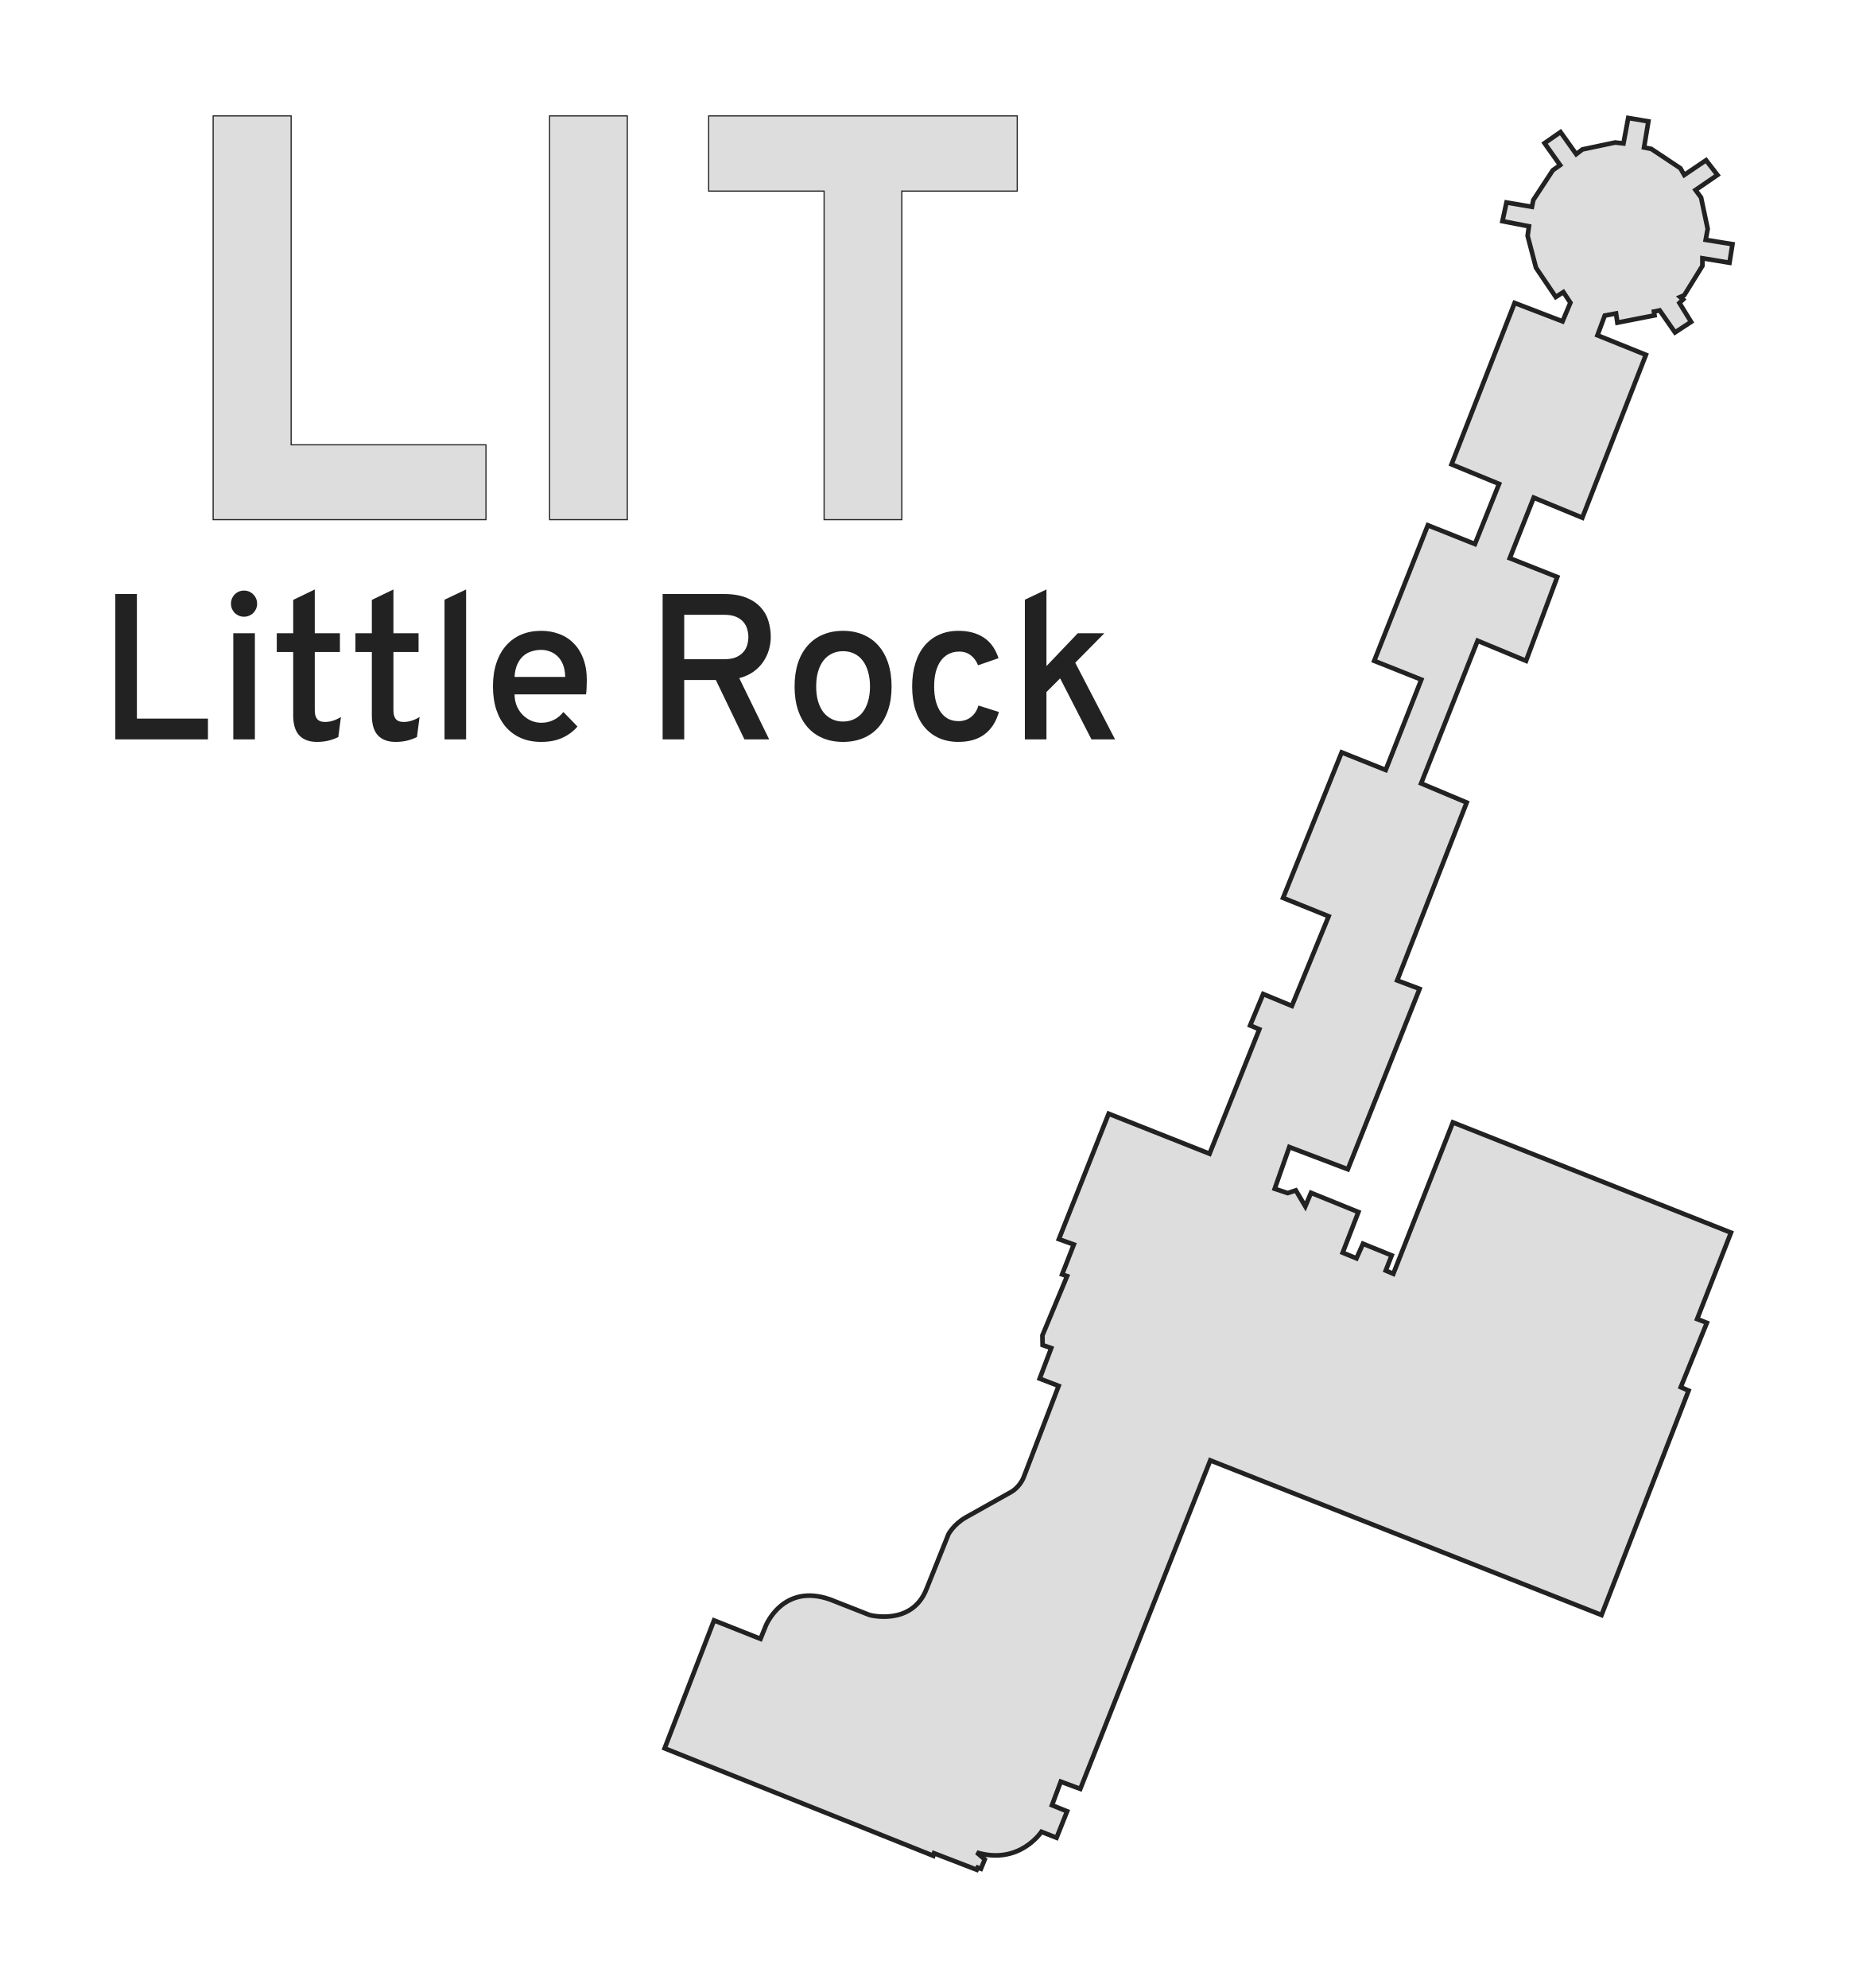
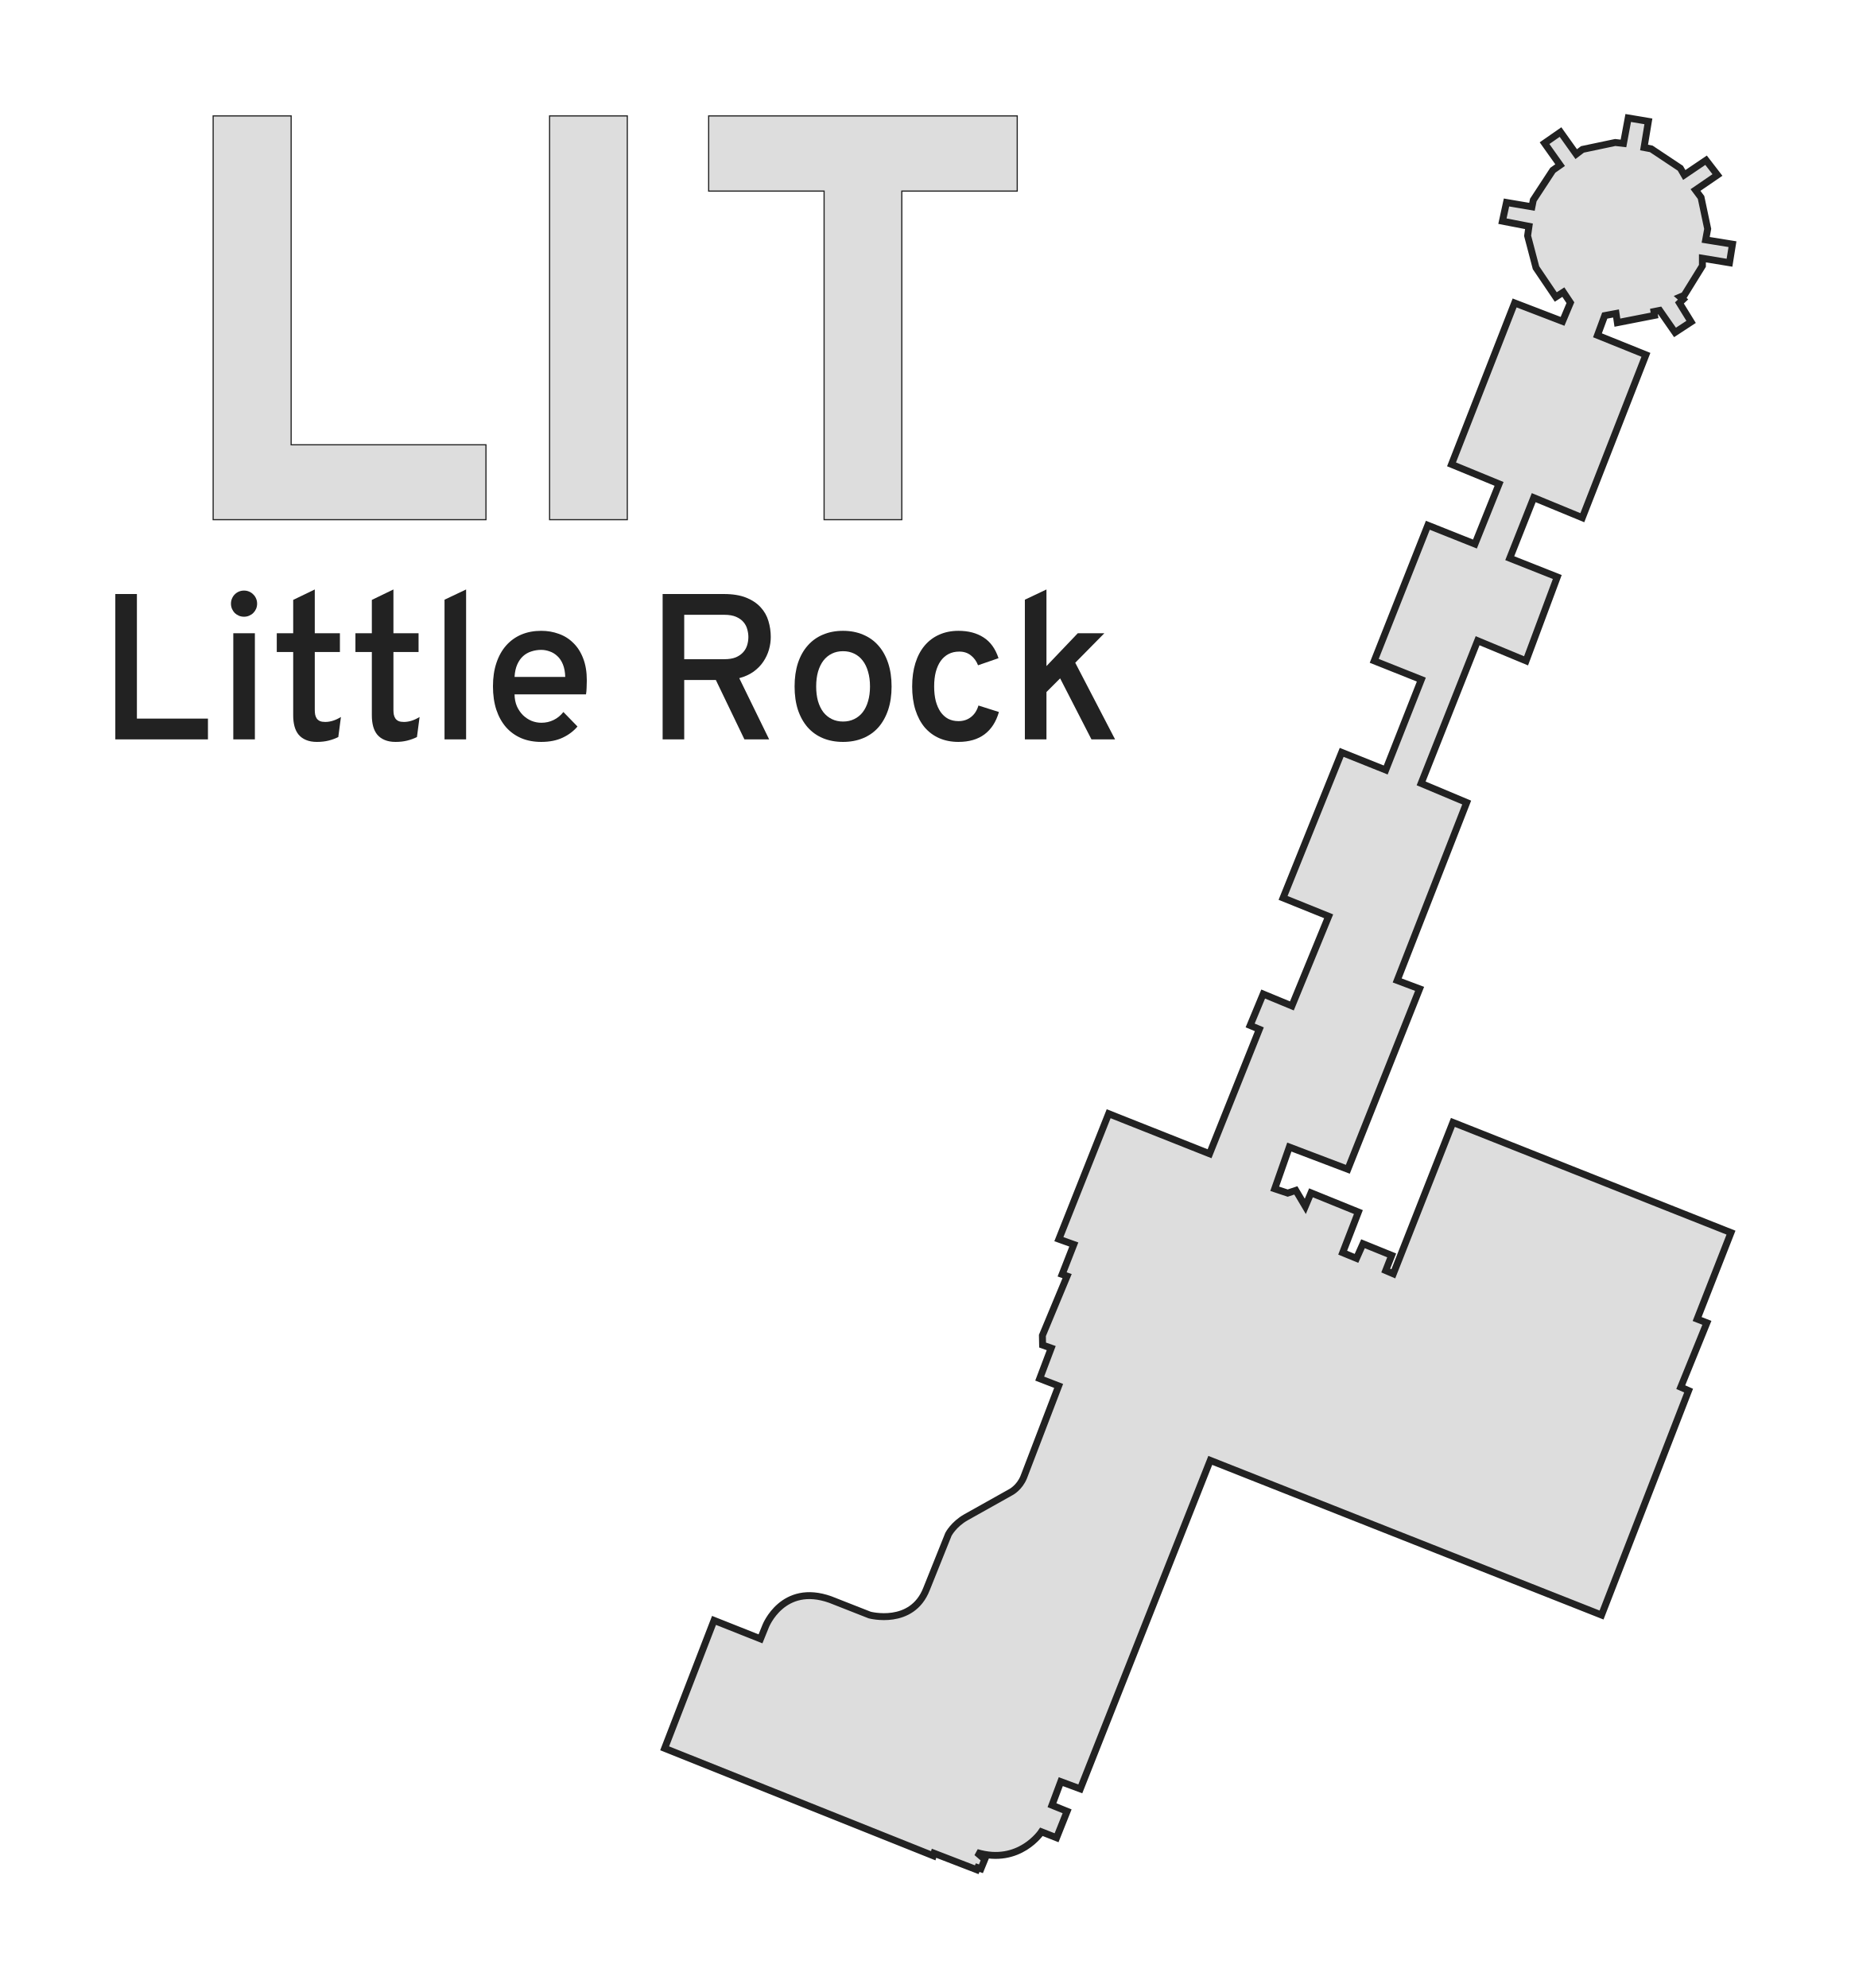
<svg xmlns="http://www.w3.org/2000/svg" width="401.155" height="430.929" viewBox="0 0 401.155 430.929" id="svg2" version="1.1">
  <defs id="defs4" />
  <g id="layer2" transform="translate(-346.6625,-947.281)">
-     <path style="fill:#dddddd;fill-opacity:1;fill-rule:evenodd;stroke:#222222;stroke-width:1;stroke-linecap:butt;stroke-linejoin:miter;stroke-miterlimit:4;stroke-dasharray:none;stroke-opacity:1" d="m 661.341,1047.936 13.678,-34.987 10.39,3.992 1.702,-4.05 -1.526,-2.289 -1.644,1.057 -4.285,-6.34 -1.82,-6.927 0.294,-2.055 -5.753,-1.115 0.881,-4.05 5.518,0.939 0.294,-1.468 4.227,-6.457 1.585,-1.115 -3.375,-4.755 3.463,-2.407 3.405,4.784 1.35,-1.027 7.103,-1.497 1.79,0.205 1.027,-5.518 4.373,0.734 -0.939,5.665 1.556,0.294 6.311,4.197 0.851,1.468 4.726,-3.199 2.466,3.199 -4.755,3.258 1.203,1.614 1.438,6.809 -0.44,2.377 5.812,0.939 -0.646,4.021 -5.87,-0.969 0,1.644 -3.947,6.38 -0.872,0.374 0.623,0.54 -0.789,0.747 2.532,4.109 -3.487,2.283 -3.321,-4.774 -1.245,0.249 0.125,0.83 -8.053,1.577 -0.291,-1.992 -2.449,0.457 -1.577,4.275 10.502,4.234 -13.786,35.304 -10.537,-4.344 -5.195,13.12 10.302,4.08 -6.769,18.171 -10.502,-4.358 -12.245,30.924 9.879,4.151 -15.068,38.562 4.857,1.826 -15.559,39.106 -12.68,-4.814 -3.17,9.04 2.818,0.939 1.761,-0.587 2.055,3.463 1.233,-2.935 10.273,4.168 -3.405,8.805 2.994,1.233 1.409,-3.17 6.222,2.524 -1.291,3.287 1.644,0.705 12.915,-32.815 60.287,23.892 -7.338,18.726 2.113,0.822 -5.663,13.948 1.702,0.747 -18.874,48.645 -84.825,-33.519 -28.177,71.206 -4.231,-1.57 -1.909,5.106 3.279,1.328 -2.283,5.728 -3.279,-1.287 c 0,0 -4.774,7.264 -14.03,4.483 l 1.743,1.494 -0.83,2.034 -0.706,-0.249 -0.208,0.457 -9.256,-3.57 -0.166,0.54 -58.237,-23.287 10.709,-27.728 10.076,4 1.115,-2.759 c 0,0 3.698,-9.451 14.03,-5.753 l 8.512,3.346 c 0,0 9.158,2.466 12.328,-5.635 l 4.755,-11.858 c 0,0 1.115,-2.172 3.816,-3.698 l 9.745,-5.459 c 0,0 1.82,-0.939 2.759,-3.229 l 7.573,-19.783 -4.109,-1.585 2.499,-6.612 -1.868,-0.664 -0.042,-2.075 5.355,-12.868 -1.079,-0.373 2.532,-6.475 -3.238,-1.162 10.792,-27.188 21.875,8.675 10.792,-26.981 -1.992,-0.83 2.823,-6.808 6.226,2.574 7.97,-19.426 -9.879,-3.985 12.702,-31.547 9.547,3.819 7.721,-19.592 -10.211,-4.068 11.623,-29.388 10.211,4.068 5.23,-13.034 z" id="path4148" />
+     <path style="fill:#dddddd;fill-opacity:1;fill-rule:evenodd;stroke:#222222;stroke-width:1.5;stroke-linecap:butt;stroke-linejoin:miter;stroke-miterlimit:4;stroke-dasharray:none;stroke-opacity:1" d="m 661.341,1047.936 13.678,-34.987 10.39,3.992 1.702,-4.05 -1.526,-2.289 -1.644,1.057 -4.285,-6.34 -1.82,-6.927 0.294,-2.055 -5.753,-1.115 0.881,-4.05 5.518,0.939 0.294,-1.468 4.227,-6.457 1.585,-1.115 -3.375,-4.755 3.463,-2.407 3.405,4.784 1.35,-1.027 7.103,-1.497 1.79,0.205 1.027,-5.518 4.373,0.734 -0.939,5.665 1.556,0.294 6.311,4.197 0.851,1.468 4.726,-3.199 2.466,3.199 -4.755,3.258 1.203,1.614 1.438,6.809 -0.44,2.377 5.812,0.939 -0.646,4.021 -5.87,-0.969 0,1.644 -3.947,6.38 -0.872,0.374 0.623,0.54 -0.789,0.747 2.532,4.109 -3.487,2.283 -3.321,-4.774 -1.245,0.249 0.125,0.83 -8.053,1.577 -0.291,-1.992 -2.449,0.457 -1.577,4.275 10.502,4.234 -13.786,35.304 -10.537,-4.344 -5.195,13.12 10.302,4.08 -6.769,18.171 -10.502,-4.358 -12.245,30.924 9.879,4.151 -15.068,38.562 4.857,1.826 -15.559,39.106 -12.68,-4.814 -3.17,9.04 2.818,0.939 1.761,-0.587 2.055,3.463 1.233,-2.935 10.273,4.168 -3.405,8.805 2.994,1.233 1.409,-3.17 6.222,2.524 -1.291,3.287 1.644,0.705 12.915,-32.815 60.287,23.892 -7.338,18.726 2.113,0.822 -5.663,13.948 1.702,0.747 -18.874,48.645 -84.825,-33.519 -28.177,71.206 -4.231,-1.57 -1.909,5.106 3.279,1.328 -2.283,5.728 -3.279,-1.287 c 0,0 -4.774,7.264 -14.03,4.483 l 1.743,1.494 -0.83,2.034 -0.706,-0.249 -0.208,0.457 -9.256,-3.57 -0.166,0.54 -58.237,-23.287 10.709,-27.728 10.076,4 1.115,-2.759 c 0,0 3.698,-9.451 14.03,-5.753 l 8.512,3.346 c 0,0 9.158,2.466 12.328,-5.635 l 4.755,-11.858 c 0,0 1.115,-2.172 3.816,-3.698 l 9.745,-5.459 c 0,0 1.82,-0.939 2.759,-3.229 l 7.573,-19.783 -4.109,-1.585 2.499,-6.612 -1.868,-0.664 -0.042,-2.075 5.355,-12.868 -1.079,-0.373 2.532,-6.475 -3.238,-1.162 10.792,-27.188 21.875,8.675 10.792,-26.981 -1.992,-0.83 2.823,-6.808 6.226,2.574 7.97,-19.426 -9.879,-3.985 12.702,-31.547 9.547,3.819 7.721,-19.592 -10.211,-4.068 11.623,-29.388 10.211,4.068 5.23,-13.034 z" id="path4148" />
  </g>
  <g id="layer3" transform="translate(118.4401,1.409618e-6)">
    <g id="g4159" transform="translate(-126.4286,70.53213)">
      <g style="font-style:normal;font-variant:normal;font-weight:bold;font-stretch:normal;font-size:125px;line-height:110%;font-family:Overpass;-inkscape-font-specification:'Overpass, Bold';text-align:center;letter-spacing:0px;word-spacing:0px;writing-mode:lr-tb;text-anchor:middle;fill:#dddddd;fill-opacity:1;stroke:#222222;stroke-width:0.25;stroke-linecap:butt;stroke-linejoin:miter;stroke-miterlimit:4;stroke-dasharray:none;stroke-opacity:1" id="text4151">
-         <path d="m 54.199,42.117 0,-87.524 16.907,0 0,71.289 42.236,0 0,16.235 -59.143,0 z" style="" id="path4166" />
-         <path d="m 127.136,42.117 0,-87.524 16.846,0 0,87.524 -16.846,0 z" style="" id="path4168" />
-         <path d="m 203.491,-29.111 0,71.228 -16.846,0 0,-71.228 -25.024,0 0,-16.296 66.895,0 0,16.296 -25.024,0 z" style="" id="path4170" />
+         <path d="m 54.199,42.117 0,-87.524 16.907,0 0,71.289 42.236,0 0,16.235 -59.143,0 z" id="path4166" style="" />
+         <path d="m 127.136,42.117 0,-87.524 16.846,0 0,87.524 -16.846,0 z" id="path4168" style="" />
+         <path d="m 203.491,-29.111 0,71.228 -16.846,0 0,-71.228 -25.024,0 0,-16.296 66.895,0 0,16.296 -25.024,0 z" id="path4170" style="" />
      </g>
      <g style="font-style:normal;font-variant:normal;font-weight:normal;font-stretch:normal;font-size:45px;line-height:110%;font-family:Overpass;-inkscape-font-specification:'Overpass, Normal';text-align:center;letter-spacing:0px;word-spacing:0px;writing-mode:lr-tb;text-anchor:middle;fill:#222222;fill-opacity:1;stroke:none;stroke-width:1px;stroke-linecap:butt;stroke-linejoin:miter;stroke-opacity:1" id="text4155">
-         <path d="m 32.988,89.74 0,-31.509 4.68,0 0,27.004 15.403,0 0,4.504 -20.083,0 z" style="" id="path4173" />
-         <path d="m 58.565,89.74 0,-23.005 4.68,0 0,23.005 -4.68,0 z M 60.894,63.153 q -0.593,0 -1.121,-0.22 -0.505,-0.22 -0.901,-0.593 -0.374,-0.396 -0.593,-0.901 -0.22,-0.527 -0.22,-1.121 0,-0.593 0.22,-1.099 0.22,-0.527 0.593,-0.901 0.396,-0.396 0.901,-0.615 0.527,-0.22 1.121,-0.22 0.593,0 1.099,0.22 0.527,0.22 0.901,0.615 0.396,0.374 0.615,0.901 0.22,0.505 0.22,1.099 0,0.593 -0.22,1.121 -0.22,0.505 -0.615,0.901 -0.374,0.374 -0.901,0.593 -0.505,0.22 -1.099,0.22 z" style="" id="path4175" />
-         <path d="m 76.692,90.289 q -1.362,0 -2.351,-0.417 -0.967,-0.396 -1.604,-1.143 -0.615,-0.747 -0.901,-1.802 -0.286,-1.077 -0.286,-2.373 l 0,-13.755 -3.56,0 0,-4.065 3.56,0 0,-7.229 4.68,-2.263 0,9.492 5.449,0 0,4.065 -5.449,0 0,12.546 q 0,0.571 0.088,1.055 0.11,0.483 0.352,0.835 0.264,0.352 0.703,0.549 0.439,0.176 1.121,0.176 1.67,0 3.406,-1.077 l -0.571,4.351 q -0.967,0.483 -2.109,0.769 -1.143,0.286 -2.527,0.286 z" style="" id="path4177" />
-         <path d="m 93.743,90.289 q -1.362,0 -2.351,-0.417 -0.967,-0.396 -1.604,-1.143 -0.615,-0.747 -0.901,-1.802 -0.286,-1.077 -0.286,-2.373 l 0,-13.755 -3.56,0 0,-4.065 3.56,0 0,-7.229 4.68,-2.263 0,9.492 5.449,0 0,4.065 -5.449,0 0,12.546 q 0,0.571 0.088,1.055 0.11,0.483 0.352,0.835 0.264,0.352 0.703,0.549 0.439,0.176 1.121,0.176 1.67,0 3.406,-1.077 l -0.571,4.351 q -0.967,0.483 -2.109,0.769 -1.143,0.286 -2.527,0.286 z" style="" id="path4179" />
-         <path d="m 104.356,89.74 0,-30.278 4.68,-2.219 0,32.498 -4.68,0 z" style="" id="path4181" />
-         <path d="m 125.318,90.289 q -2.395,0 -4.329,-0.813 -1.934,-0.835 -3.296,-2.373 -1.362,-1.56 -2.109,-3.801 -0.725,-2.241 -0.725,-5.076 0,-2.834 0.747,-5.054 0.747,-2.241 2.109,-3.779 1.384,-1.56 3.296,-2.373 1.934,-0.813 4.307,-0.813 2.043,0 3.823,0.659 1.802,0.637 3.142,1.978 1.362,1.318 2.131,3.34 0.791,2.021 0.791,4.768 0,0.747 -0.044,1.582 -0.022,0.835 -0.132,1.45 l -15.491,0 q 0.022,1.428 0.505,2.571 0.505,1.121 1.318,1.934 0.813,0.791 1.846,1.23 1.033,0.417 2.153,0.417 1.428,0 2.637,-0.593 1.23,-0.593 2.131,-1.736 l 3.054,3.142 q -1.252,1.494 -3.208,2.417 -1.956,0.923 -4.658,0.923 z m 0,-19.951 q -1.099,0 -2.109,0.33 -1.011,0.308 -1.802,1.011 -0.769,0.681 -1.274,1.802 -0.505,1.121 -0.593,2.725 l 10.986,0 q -0.044,-1.604 -0.505,-2.725 -0.461,-1.121 -1.208,-1.802 -0.747,-0.703 -1.67,-1.011 -0.901,-0.33 -1.824,-0.33 z" style="" id="path4183" />
-         <path d="m 151.641,89.74 0,-31.509 13.271,0 q 2.9,0 4.856,0.791 1.956,0.791 3.142,2.109 1.187,1.296 1.67,2.966 0.505,1.67 0.505,3.45 0,1.362 -0.396,2.747 -0.396,1.384 -1.23,2.615 -0.813,1.208 -2.109,2.153 -1.296,0.923 -3.098,1.406 l 6.482,13.271 -5.361,0 -6.196,-12.876 -6.855,0 0,12.876 -4.68,0 z m 13.381,-17.38 q 1.472,0 2.461,-0.396 0.989,-0.417 1.604,-1.099 0.615,-0.681 0.879,-1.538 0.264,-0.857 0.264,-1.78 0,-0.813 -0.242,-1.67 -0.22,-0.857 -0.813,-1.56 -0.593,-0.703 -1.604,-1.143 -1.011,-0.439 -2.549,-0.439 l -8.701,0 0,9.624 8.701,0 z" style="" id="path4185" />
-         <path d="m 190.752,90.289 q -2.417,0 -4.373,-0.813 -1.934,-0.813 -3.296,-2.351 -1.362,-1.56 -2.109,-3.779 -0.725,-2.241 -0.725,-5.076 0,-2.834 0.725,-5.076 0.747,-2.241 2.109,-3.779 1.362,-1.56 3.296,-2.373 1.956,-0.835 4.373,-0.835 2.395,0 4.351,0.835 1.956,0.813 3.318,2.373 1.362,1.538 2.109,3.779 0.747,2.241 0.747,5.076 0,2.834 -0.747,5.076 -0.747,2.219 -2.109,3.779 -1.362,1.538 -3.318,2.351 -1.956,0.813 -4.351,0.813 z m 0,-4.417 q 1.34,0 2.417,-0.527 1.099,-0.527 1.846,-1.494 0.769,-0.989 1.165,-2.395 0.417,-1.406 0.417,-3.186 0,-1.78 -0.417,-3.186 -0.396,-1.428 -1.165,-2.417 -0.747,-0.989 -1.846,-1.516 -1.077,-0.527 -2.417,-0.527 -1.34,0 -2.417,0.527 -1.077,0.527 -1.846,1.516 -0.747,0.989 -1.165,2.417 -0.396,1.406 -0.396,3.186 0,1.78 0.396,3.186 0.417,1.406 1.165,2.395 0.769,0.967 1.846,1.494 1.077,0.527 2.417,0.527 z" style="" id="path4187" />
-         <path d="m 215.779,90.289 q -2.307,0 -4.175,-0.813 -1.846,-0.813 -3.164,-2.351 -1.296,-1.56 -2,-3.779 -0.703,-2.241 -0.703,-5.076 0,-2.834 0.703,-5.076 0.703,-2.241 2,-3.779 1.318,-1.56 3.164,-2.373 1.868,-0.835 4.175,-0.835 3.208,0 5.427,1.428 2.241,1.428 3.252,4.504 l -4.438,1.538 q -0.505,-1.318 -1.538,-2.131 -1.033,-0.835 -2.527,-0.835 -1.318,0 -2.329,0.527 -1.011,0.527 -1.714,1.516 -0.681,0.967 -1.055,2.373 -0.352,1.384 -0.352,3.142 0,1.758 0.352,3.164 0.374,1.384 1.033,2.351 0.681,0.967 1.648,1.494 0.989,0.505 2.241,0.505 1.582,0 2.703,-0.879 1.143,-0.879 1.626,-2.505 l 4.438,1.406 q -0.923,3.208 -3.142,4.856 -2.197,1.626 -5.625,1.626 z" style="" id="path4189" />
-         <path d="m 230.171,89.74 0,-30.278 4.68,-2.219 0,16.611 6.79,-7.119 5.757,0 -6.306,6.394 8.635,16.611 -5.12,0 -6.79,-13.228 -2.966,2.966 0,10.261 -4.68,0 z" style="" id="path4191" />
+         <path d="m 32.988,89.74 0,-31.509 4.68,0 0,27.004 15.403,0 0,4.504 -20.083,0 z" id="path4173" style="" />
+         <path d="m 58.565,89.74 0,-23.005 4.68,0 0,23.005 -4.68,0 z M 60.894,63.153 q -0.593,0 -1.121,-0.22 -0.505,-0.22 -0.901,-0.593 -0.374,-0.396 -0.593,-0.901 -0.22,-0.527 -0.22,-1.121 0,-0.593 0.22,-1.099 0.22,-0.527 0.593,-0.901 0.396,-0.396 0.901,-0.615 0.527,-0.22 1.121,-0.22 0.593,0 1.099,0.22 0.527,0.22 0.901,0.615 0.396,0.374 0.615,0.901 0.22,0.505 0.22,1.099 0,0.593 -0.22,1.121 -0.22,0.505 -0.615,0.901 -0.374,0.374 -0.901,0.593 -0.505,0.22 -1.099,0.22 z" id="path4175" style="" />
+         <path d="m 76.692,90.289 q -1.362,0 -2.351,-0.417 -0.967,-0.396 -1.604,-1.143 -0.615,-0.747 -0.901,-1.802 -0.286,-1.077 -0.286,-2.373 l 0,-13.755 -3.56,0 0,-4.065 3.56,0 0,-7.229 4.68,-2.263 0,9.492 5.449,0 0,4.065 -5.449,0 0,12.546 q 0,0.571 0.088,1.055 0.11,0.483 0.352,0.835 0.264,0.352 0.703,0.549 0.439,0.176 1.121,0.176 1.67,0 3.406,-1.077 l -0.571,4.351 q -0.967,0.483 -2.109,0.769 -1.143,0.286 -2.527,0.286 z" id="path4177" style="" />
+         <path d="m 93.743,90.289 q -1.362,0 -2.351,-0.417 -0.967,-0.396 -1.604,-1.143 -0.615,-0.747 -0.901,-1.802 -0.286,-1.077 -0.286,-2.373 l 0,-13.755 -3.56,0 0,-4.065 3.56,0 0,-7.229 4.68,-2.263 0,9.492 5.449,0 0,4.065 -5.449,0 0,12.546 q 0,0.571 0.088,1.055 0.11,0.483 0.352,0.835 0.264,0.352 0.703,0.549 0.439,0.176 1.121,0.176 1.67,0 3.406,-1.077 l -0.571,4.351 q -0.967,0.483 -2.109,0.769 -1.143,0.286 -2.527,0.286 z" id="path4179" style="" />
+         <path d="m 104.356,89.74 0,-30.278 4.68,-2.219 0,32.498 -4.68,0 z" id="path4181" style="" />
+         <path d="m 125.318,90.289 q -2.395,0 -4.329,-0.813 -1.934,-0.835 -3.296,-2.373 -1.362,-1.56 -2.109,-3.801 -0.725,-2.241 -0.725,-5.076 0,-2.834 0.747,-5.054 0.747,-2.241 2.109,-3.779 1.384,-1.56 3.296,-2.373 1.934,-0.813 4.307,-0.813 2.043,0 3.823,0.659 1.802,0.637 3.142,1.978 1.362,1.318 2.131,3.34 0.791,2.021 0.791,4.768 0,0.747 -0.044,1.582 -0.022,0.835 -0.132,1.45 l -15.491,0 q 0.022,1.428 0.505,2.571 0.505,1.121 1.318,1.934 0.813,0.791 1.846,1.23 1.033,0.417 2.153,0.417 1.428,0 2.637,-0.593 1.23,-0.593 2.131,-1.736 l 3.054,3.142 q -1.252,1.494 -3.208,2.417 -1.956,0.923 -4.658,0.923 z m 0,-19.951 q -1.099,0 -2.109,0.33 -1.011,0.308 -1.802,1.011 -0.769,0.681 -1.274,1.802 -0.505,1.121 -0.593,2.725 l 10.986,0 q -0.044,-1.604 -0.505,-2.725 -0.461,-1.121 -1.208,-1.802 -0.747,-0.703 -1.67,-1.011 -0.901,-0.33 -1.824,-0.33 z" id="path4183" style="" />
+         <path d="m 151.641,89.74 0,-31.509 13.271,0 q 2.9,0 4.856,0.791 1.956,0.791 3.142,2.109 1.187,1.296 1.67,2.966 0.505,1.67 0.505,3.45 0,1.362 -0.396,2.747 -0.396,1.384 -1.23,2.615 -0.813,1.208 -2.109,2.153 -1.296,0.923 -3.098,1.406 l 6.482,13.271 -5.361,0 -6.196,-12.876 -6.855,0 0,12.876 -4.68,0 z m 13.381,-17.38 q 1.472,0 2.461,-0.396 0.989,-0.417 1.604,-1.099 0.615,-0.681 0.879,-1.538 0.264,-0.857 0.264,-1.78 0,-0.813 -0.242,-1.67 -0.22,-0.857 -0.813,-1.56 -0.593,-0.703 -1.604,-1.143 -1.011,-0.439 -2.549,-0.439 l -8.701,0 0,9.624 8.701,0 z" id="path4185" style="" />
+         <path d="m 190.752,90.289 q -2.417,0 -4.373,-0.813 -1.934,-0.813 -3.296,-2.351 -1.362,-1.56 -2.109,-3.779 -0.725,-2.241 -0.725,-5.076 0,-2.834 0.725,-5.076 0.747,-2.241 2.109,-3.779 1.362,-1.56 3.296,-2.373 1.956,-0.835 4.373,-0.835 2.395,0 4.351,0.835 1.956,0.813 3.318,2.373 1.362,1.538 2.109,3.779 0.747,2.241 0.747,5.076 0,2.834 -0.747,5.076 -0.747,2.219 -2.109,3.779 -1.362,1.538 -3.318,2.351 -1.956,0.813 -4.351,0.813 z m 0,-4.417 q 1.34,0 2.417,-0.527 1.099,-0.527 1.846,-1.494 0.769,-0.989 1.165,-2.395 0.417,-1.406 0.417,-3.186 0,-1.78 -0.417,-3.186 -0.396,-1.428 -1.165,-2.417 -0.747,-0.989 -1.846,-1.516 -1.077,-0.527 -2.417,-0.527 -1.34,0 -2.417,0.527 -1.077,0.527 -1.846,1.516 -0.747,0.989 -1.165,2.417 -0.396,1.406 -0.396,3.186 0,1.78 0.396,3.186 0.417,1.406 1.165,2.395 0.769,0.967 1.846,1.494 1.077,0.527 2.417,0.527 z" id="path4187" style="" />
+         <path d="m 215.779,90.289 q -2.307,0 -4.175,-0.813 -1.846,-0.813 -3.164,-2.351 -1.296,-1.56 -2,-3.779 -0.703,-2.241 -0.703,-5.076 0,-2.834 0.703,-5.076 0.703,-2.241 2,-3.779 1.318,-1.56 3.164,-2.373 1.868,-0.835 4.175,-0.835 3.208,0 5.427,1.428 2.241,1.428 3.252,4.504 l -4.438,1.538 q -0.505,-1.318 -1.538,-2.131 -1.033,-0.835 -2.527,-0.835 -1.318,0 -2.329,0.527 -1.011,0.527 -1.714,1.516 -0.681,0.967 -1.055,2.373 -0.352,1.384 -0.352,3.142 0,1.758 0.352,3.164 0.374,1.384 1.033,2.351 0.681,0.967 1.648,1.494 0.989,0.505 2.241,0.505 1.582,0 2.703,-0.879 1.143,-0.879 1.626,-2.505 l 4.438,1.406 q -0.923,3.208 -3.142,4.856 -2.197,1.626 -5.625,1.626 z" id="path4189" style="" />
+         <path d="m 230.171,89.74 0,-30.278 4.68,-2.219 0,16.611 6.79,-7.119 5.757,0 -6.306,6.394 8.635,16.611 -5.12,0 -6.79,-13.228 -2.966,2.966 0,10.261 -4.68,0 z" id="path4191" style="" />
      </g>
    </g>
  </g>
</svg>
